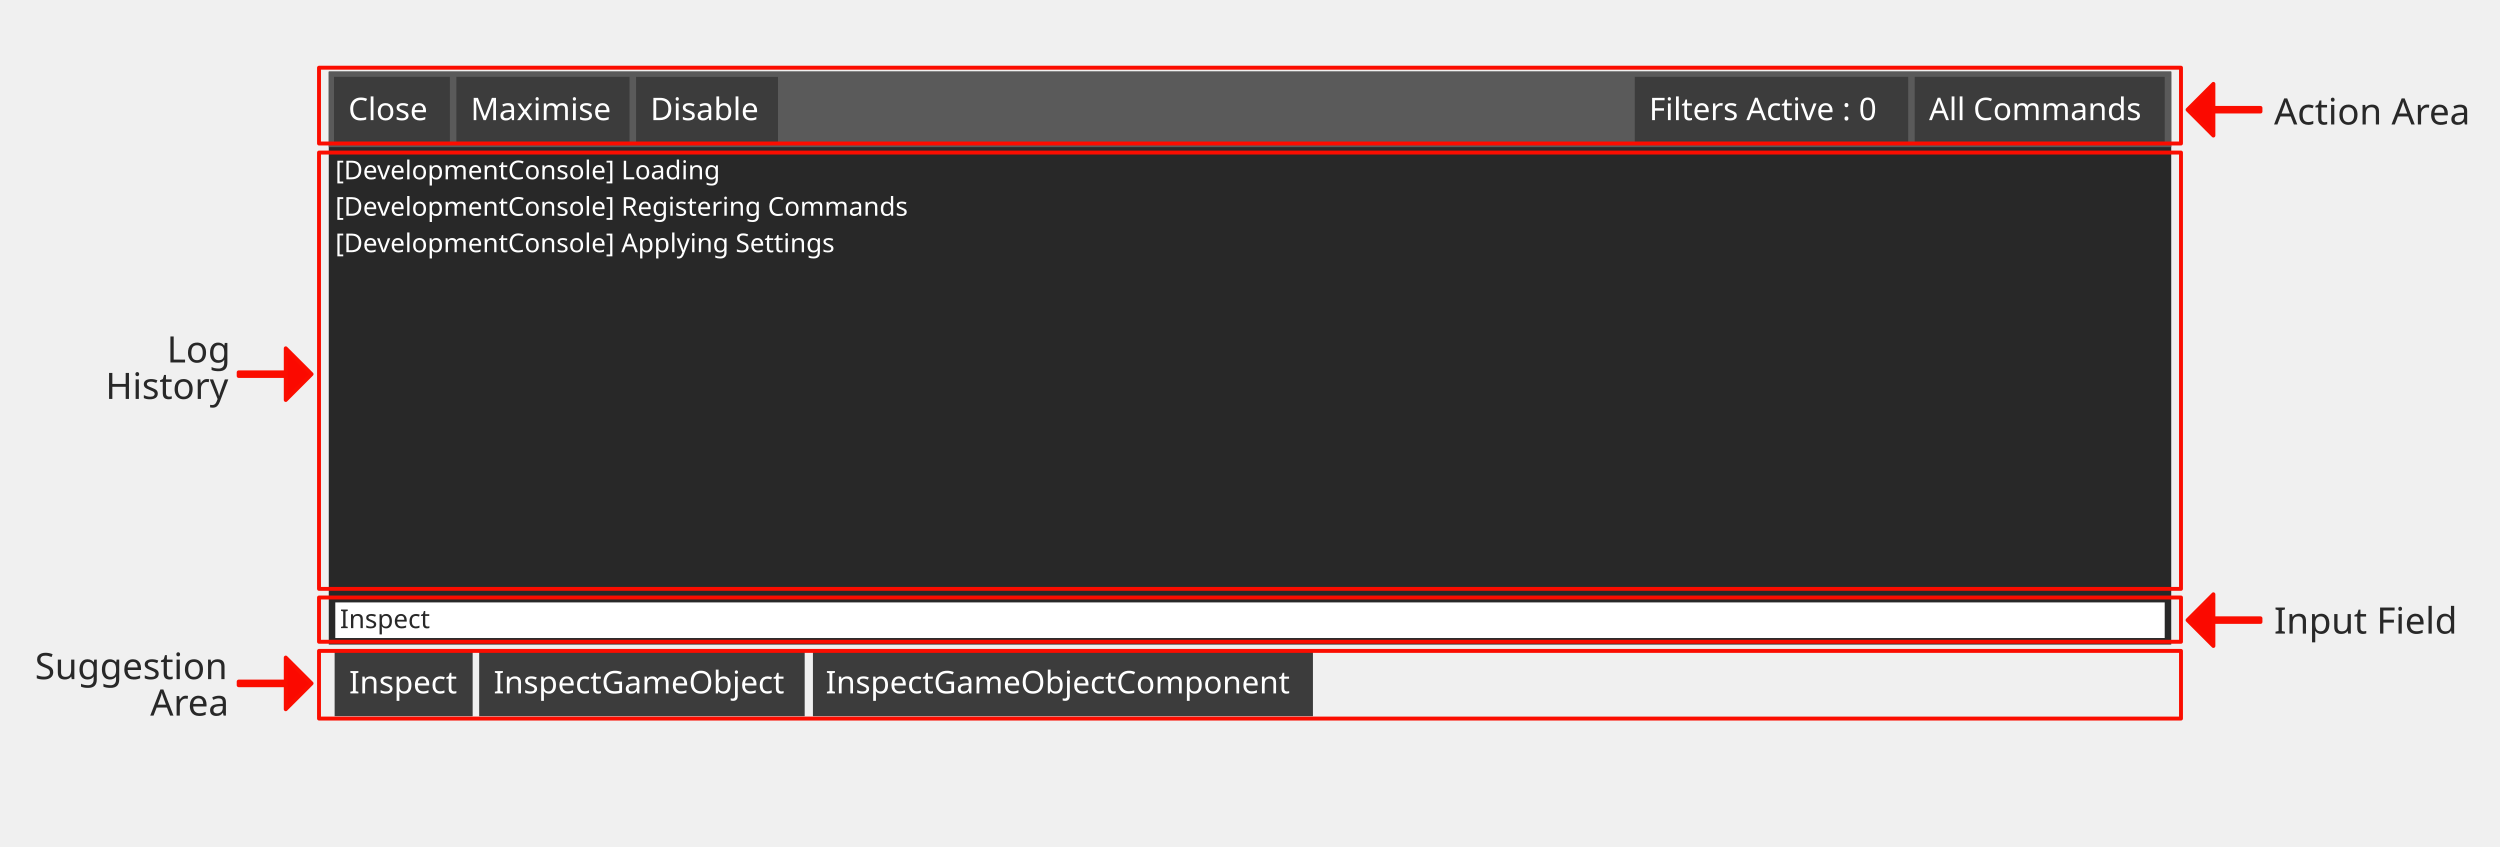
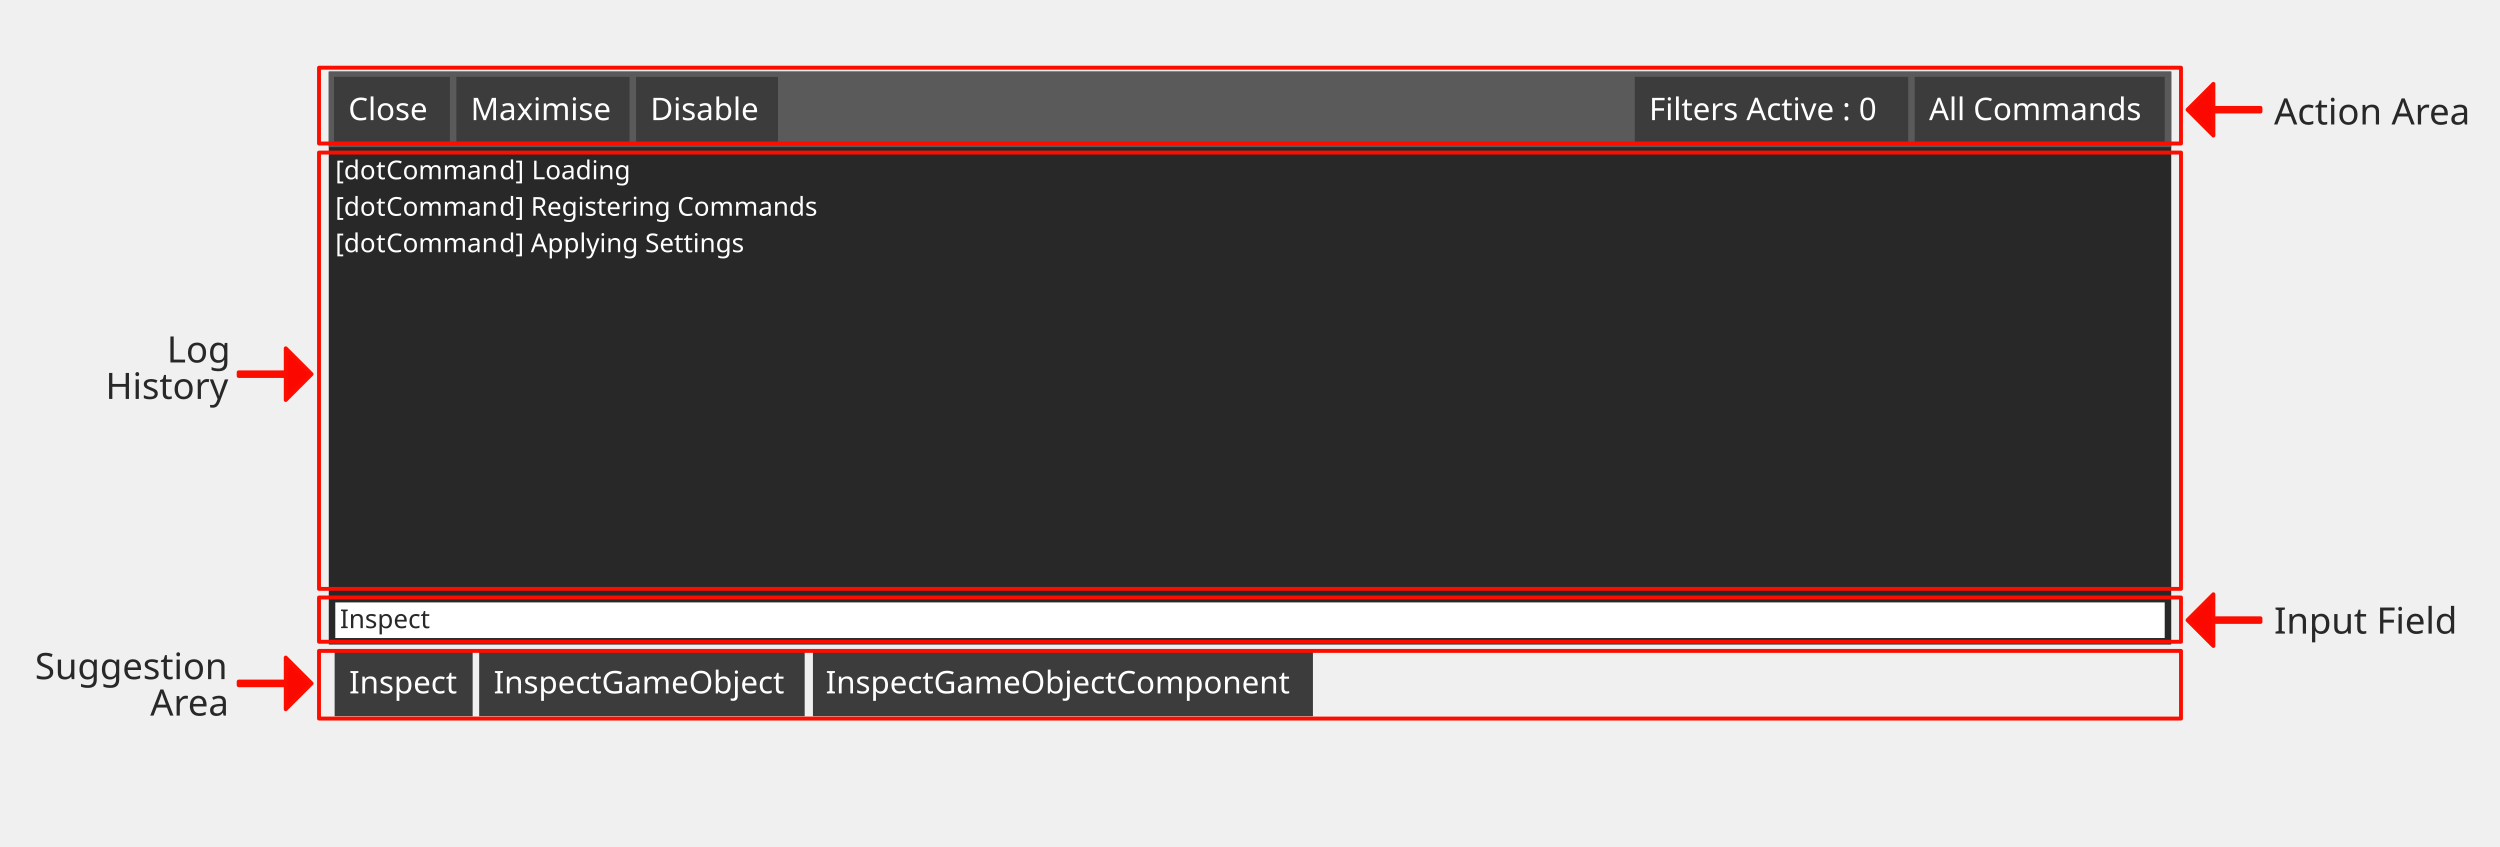
<svg xmlns="http://www.w3.org/2000/svg" width="100%" height="100%" viewBox="0 0 960 325" version="1.1" xml:space="preserve" style="fill-rule:evenodd;clip-rule:evenodd;stroke-linecap:round;stroke-linejoin:round;stroke-miterlimit:1.5;">
  <rect x="126.25" y="27.5" width="707.5" height="220" style="fill:#282828;" />
  <rect x="126.25" y="27.5" width="707.5" height="29" style="fill:#5a5a5a;" />
  <rect x="128.25" y="29.5" width="44.5" height="25" style="fill:#3c3c3c;" />
  <rect x="175.25" y="29.5" width="66.5" height="25" style="fill:#3c3c3c;" />
  <rect x="244.25" y="29.525" width="54.5" height="25" style="fill:#3c3c3c;" />
  <rect x="735.25" y="29.5" width="96" height="25" style="fill:#3c3c3c;" />
  <rect x="627.75" y="29.5" width="105" height="25" style="fill:#3c3c3c;" />
  <rect x="128.75" y="231.326" width="702.5" height="13.674" style="fill:#fff;" />
  <text x="133.748px" y="46.137px" style="font-family:'LucidaGrande', 'Lucida Grande', sans-serif;font-weight:500;font-size:12px;fill:#fff;">Close</text>
  <rect x="128.5" y="250.022" width="53" height="25" style="fill:#3c3c3c;" />
  <text x="134.046px" y="266.252px" style="font-family:'LucidaGrande', 'Lucida Grande', sans-serif;font-weight:500;font-size:12px;fill:#fff;">Inspect</text>
  <text x="130.546px" y="241.21px" style="font-family:'LucidaGrande', 'Lucida Grande', sans-serif;font-weight:500;font-size:10px;fill:#282828;">Inspect</text>
  <rect x="184" y="250.022" width="124.998" height="25" style="fill:#3c3c3c;" />
  <text x="189.546px" y="266.252px" style="font-family:'LucidaGrande', 'Lucida Grande', sans-serif;font-weight:500;font-size:12px;fill:#fff;">InspectGameObject</text>
  <rect x="312.166" y="250.022" width="192" height="25" style="fill:#3c3c3c;" />
  <text x="317.046px" y="266.252px" style="font-family:'LucidaGrande', 'Lucida Grande', sans-serif;font-weight:500;font-size:12px;fill:#fff;">InspectGameObjectComponent</text>
  <text x="180.748px" y="46.137px" style="font-family:'LucidaGrande', 'Lucida Grande', sans-serif;font-weight:500;font-size:12px;fill:#fff;">Maximise</text>
  <text x="249.748px" y="46.137px" style="font-family:'LucidaGrande', 'Lucida Grande', sans-serif;font-weight:500;font-size:12px;fill:#fff;">Disable</text>
  <text x="740.75px" y="46.137px" style="font-family:'LucidaGrande', 'Lucida Grande', sans-serif;font-weight:500;font-size:12px;fill:#fff;">All Commands</text>
  <text x="633.25px" y="46.137px" style="font-family:'LucidaGrande', 'Lucida Grande', sans-serif;font-weight:500;font-size:12px;fill:#fff;">Filters Active : 0</text>
-   <text x="128.753px" y="68.849px" style="font-family:'LucidaGrande', 'Lucida Grande', sans-serif;font-weight:500;font-size:10px;fill:#fff;">[DevelopmentConsole] Loading</text>
-   <text x="128.753px" y="82.849px" style="font-family:'LucidaGrande', 'Lucida Grande', sans-serif;font-weight:500;font-size:10px;fill:#fff;">[DevelopmentConsole] Registering Commands</text>
-   <text x="128.753px" y="96.849px" style="font-family:'LucidaGrande', 'Lucida Grande', sans-serif;font-weight:500;font-size:10px;fill:#fff;">[DevelopmentConsole] Applying Settings</text>
+   <g transform="matrix(0.5,0,0,0.5,109.801,-291.858)">
+     <text x="37.904px" y="721.413px" style="font-family:'LucidaGrande', 'Lucida Grande', sans-serif;font-weight:500;font-size:20px;fill:#fff;">[do</text>
+     <text x="69.281px" y="721.413px" style="font-family:'LucidaGrande', 'Lucida Grande', sans-serif;font-weight:500;font-size:20px;fill:#fff;">t</text>
+     <text x="76.961px" y="721.413px" style="font-family:'LucidaGrande', 'Lucida Grande', sans-serif;font-weight:500;font-size:20px;fill:#fff;">Comman</text>
+     <text x="163.885px" y="721.413px" style="font-family:'LucidaGrande', 'Lucida Grande', sans-serif;font-weight:500;font-size:20px;fill:#fff;">d</text>
+     <text x="176.273px" y="721.413px" style="font-family:'LucidaGrande', 'Lucida Grande', sans-serif;font-weight:500;font-size:20px;fill:#fff;">]</text>
+     <text x="188.705px" y="721.413px" style="font-family:'LucidaGrande', 'Lucida Grande', sans-serif;font-weight:500;font-size:20px;fill:#fff;">Loading</text>
+   </g>
+   <g transform="matrix(0.5,0,0,0.5,109.801,-277.858)">
+     <text x="37.904px" y="721.413px" style="font-family:'LucidaGrande', 'Lucida Grande', sans-serif;font-weight:500;font-size:20px;fill:#fff;">[do</text>
+     <text x="69.281px" y="721.413px" style="font-family:'LucidaGrande', 'Lucida Grande', sans-serif;font-weight:500;font-size:20px;fill:#fff;">t</text>
+     <text x="76.961px" y="721.413px" style="font-family:'LucidaGrande', 'Lucida Grande', sans-serif;font-weight:500;font-size:20px;fill:#fff;">Comman</text>
+     <text x="163.885px" y="721.413px" style="font-family:'LucidaGrande', 'Lucida Grande', sans-serif;font-weight:500;font-size:20px;fill:#fff;">d</text>
+     <text x="176.273px" y="721.413px" style="font-family:'LucidaGrande', 'Lucida Grande', sans-serif;font-weight:500;font-size:20px;fill:#fff;">] Registering Commands</text>
+   </g>
+   <g transform="matrix(0.5,0,0,0.5,109.801,-263.858)">
+     <text x="37.904px" y="721.413px" style="font-family:'LucidaGrande', 'Lucida Grande', sans-serif;font-weight:500;font-size:20px;fill:#fff;">[do</text>
+     <text x="69.281px" y="721.413px" style="font-family:'LucidaGrande', 'Lucida Grande', sans-serif;font-weight:500;font-size:20px;fill:#fff;">t</text>
+     <text x="76.961px" y="721.413px" style="font-family:'LucidaGrande', 'Lucida Grande', sans-serif;font-weight:500;font-size:20px;fill:#fff;">Comman</text>
+     <text x="163.885px" y="721.413px" style="font-family:'LucidaGrande', 'Lucida Grande', sans-serif;font-weight:500;font-size:20px;fill:#fff;">d</text>
+     <text x="176.273px" y="721.413px" style="font-family:'LucidaGrande', 'Lucida Grande', sans-serif;font-weight:500;font-size:20px;fill:#fff;">] Applying Settings</text>
+   </g>
  <rect x="122.5" y="58.582" width="715" height="167.541" style="fill:none;stroke:#fb0d00;stroke-width:1.5px;" />
  <rect x="122.5" y="249.943" width="715" height="25.986" style="fill:none;stroke:#fb0d00;stroke-width:1.5px;" />
  <rect x="122.5" y="229.443" width="715" height="17" style="fill:none;stroke:#fb0d00;stroke-width:1.5px;" />
  <rect x="122.5" y="26" width="715" height="29.11" style="fill:none;stroke:#fb0d00;stroke-width:1.5px;" />
  <path d="M91.65,144.374l0,-1.397l18.076,0l0,-9.226l9.924,9.924l-9.924,9.925l0,-9.226l-18.076,0Z" style="fill:#fb0900;stroke:#fb0d00;stroke-width:1.5px;" />
  <path d="M91.651,263.123l0,-1.397l18.075,0l0,-9.226l9.925,9.924l-9.925,9.925l0,-9.226l-18.075,0Z" style="fill:#fb0900;stroke:#fb0d00;stroke-width:1.5px;" />
  <path d="M868.022,237.431l0,1.396l-18.075,0l0,9.227l-9.925,-9.925l9.925,-9.924l0,9.226l18.075,0Z" style="fill:#fb0900;stroke:#fb0d00;stroke-width:1.5px;" />
  <g transform="matrix(0.5,0,0,0.5,26.1014,21.349)">
    <text x="75.958px" y="235.691px" style="font-family:'LucidaGrande', 'Lucida Grande', sans-serif;font-weight:500;font-size:28px;fill:#282828;">Log</text>
    <text x="28.844px" y="263.691px" style="font-family:'LucidaGrande', 'Lucida Grande', sans-serif;font-weight:500;font-size:28px;fill:#282828;">History</text>
  </g>
  <g transform="matrix(0.5,0,0,0.5,3.76924,142.95)">
    <text x="19.279px" y="235.691px" style="font-family:'LucidaGrande', 'Lucida Grande', sans-serif;font-weight:500;font-size:28px;fill:#282828;">Suggestion</text>
    <text x="107.832px" y="263.691px" style="font-family:'LucidaGrande', 'Lucida Grande', sans-serif;font-weight:500;font-size:28px;fill:#282828;">Area</text>
  </g>
  <text x="873.235px" y="243.305px" style="font-family:'LucidaGrande', 'Lucida Grande', sans-serif;font-weight:500;font-size:14px;fill:#282828;">Input Field</text>
  <path d="M868.022,41.431l0,1.396l-18.075,0l0,9.227l-9.925,-9.925l9.925,-9.924l0,9.226l18.075,0Z" style="fill:#fb0900;stroke:#fb0d00;stroke-width:1.5px;" />
  <text x="873.235px" y="47.805px" style="font-family:'LucidaGrande', 'Lucida Grande', sans-serif;font-weight:500;font-size:14px;fill:#282828;">Action Area</text>
</svg>
